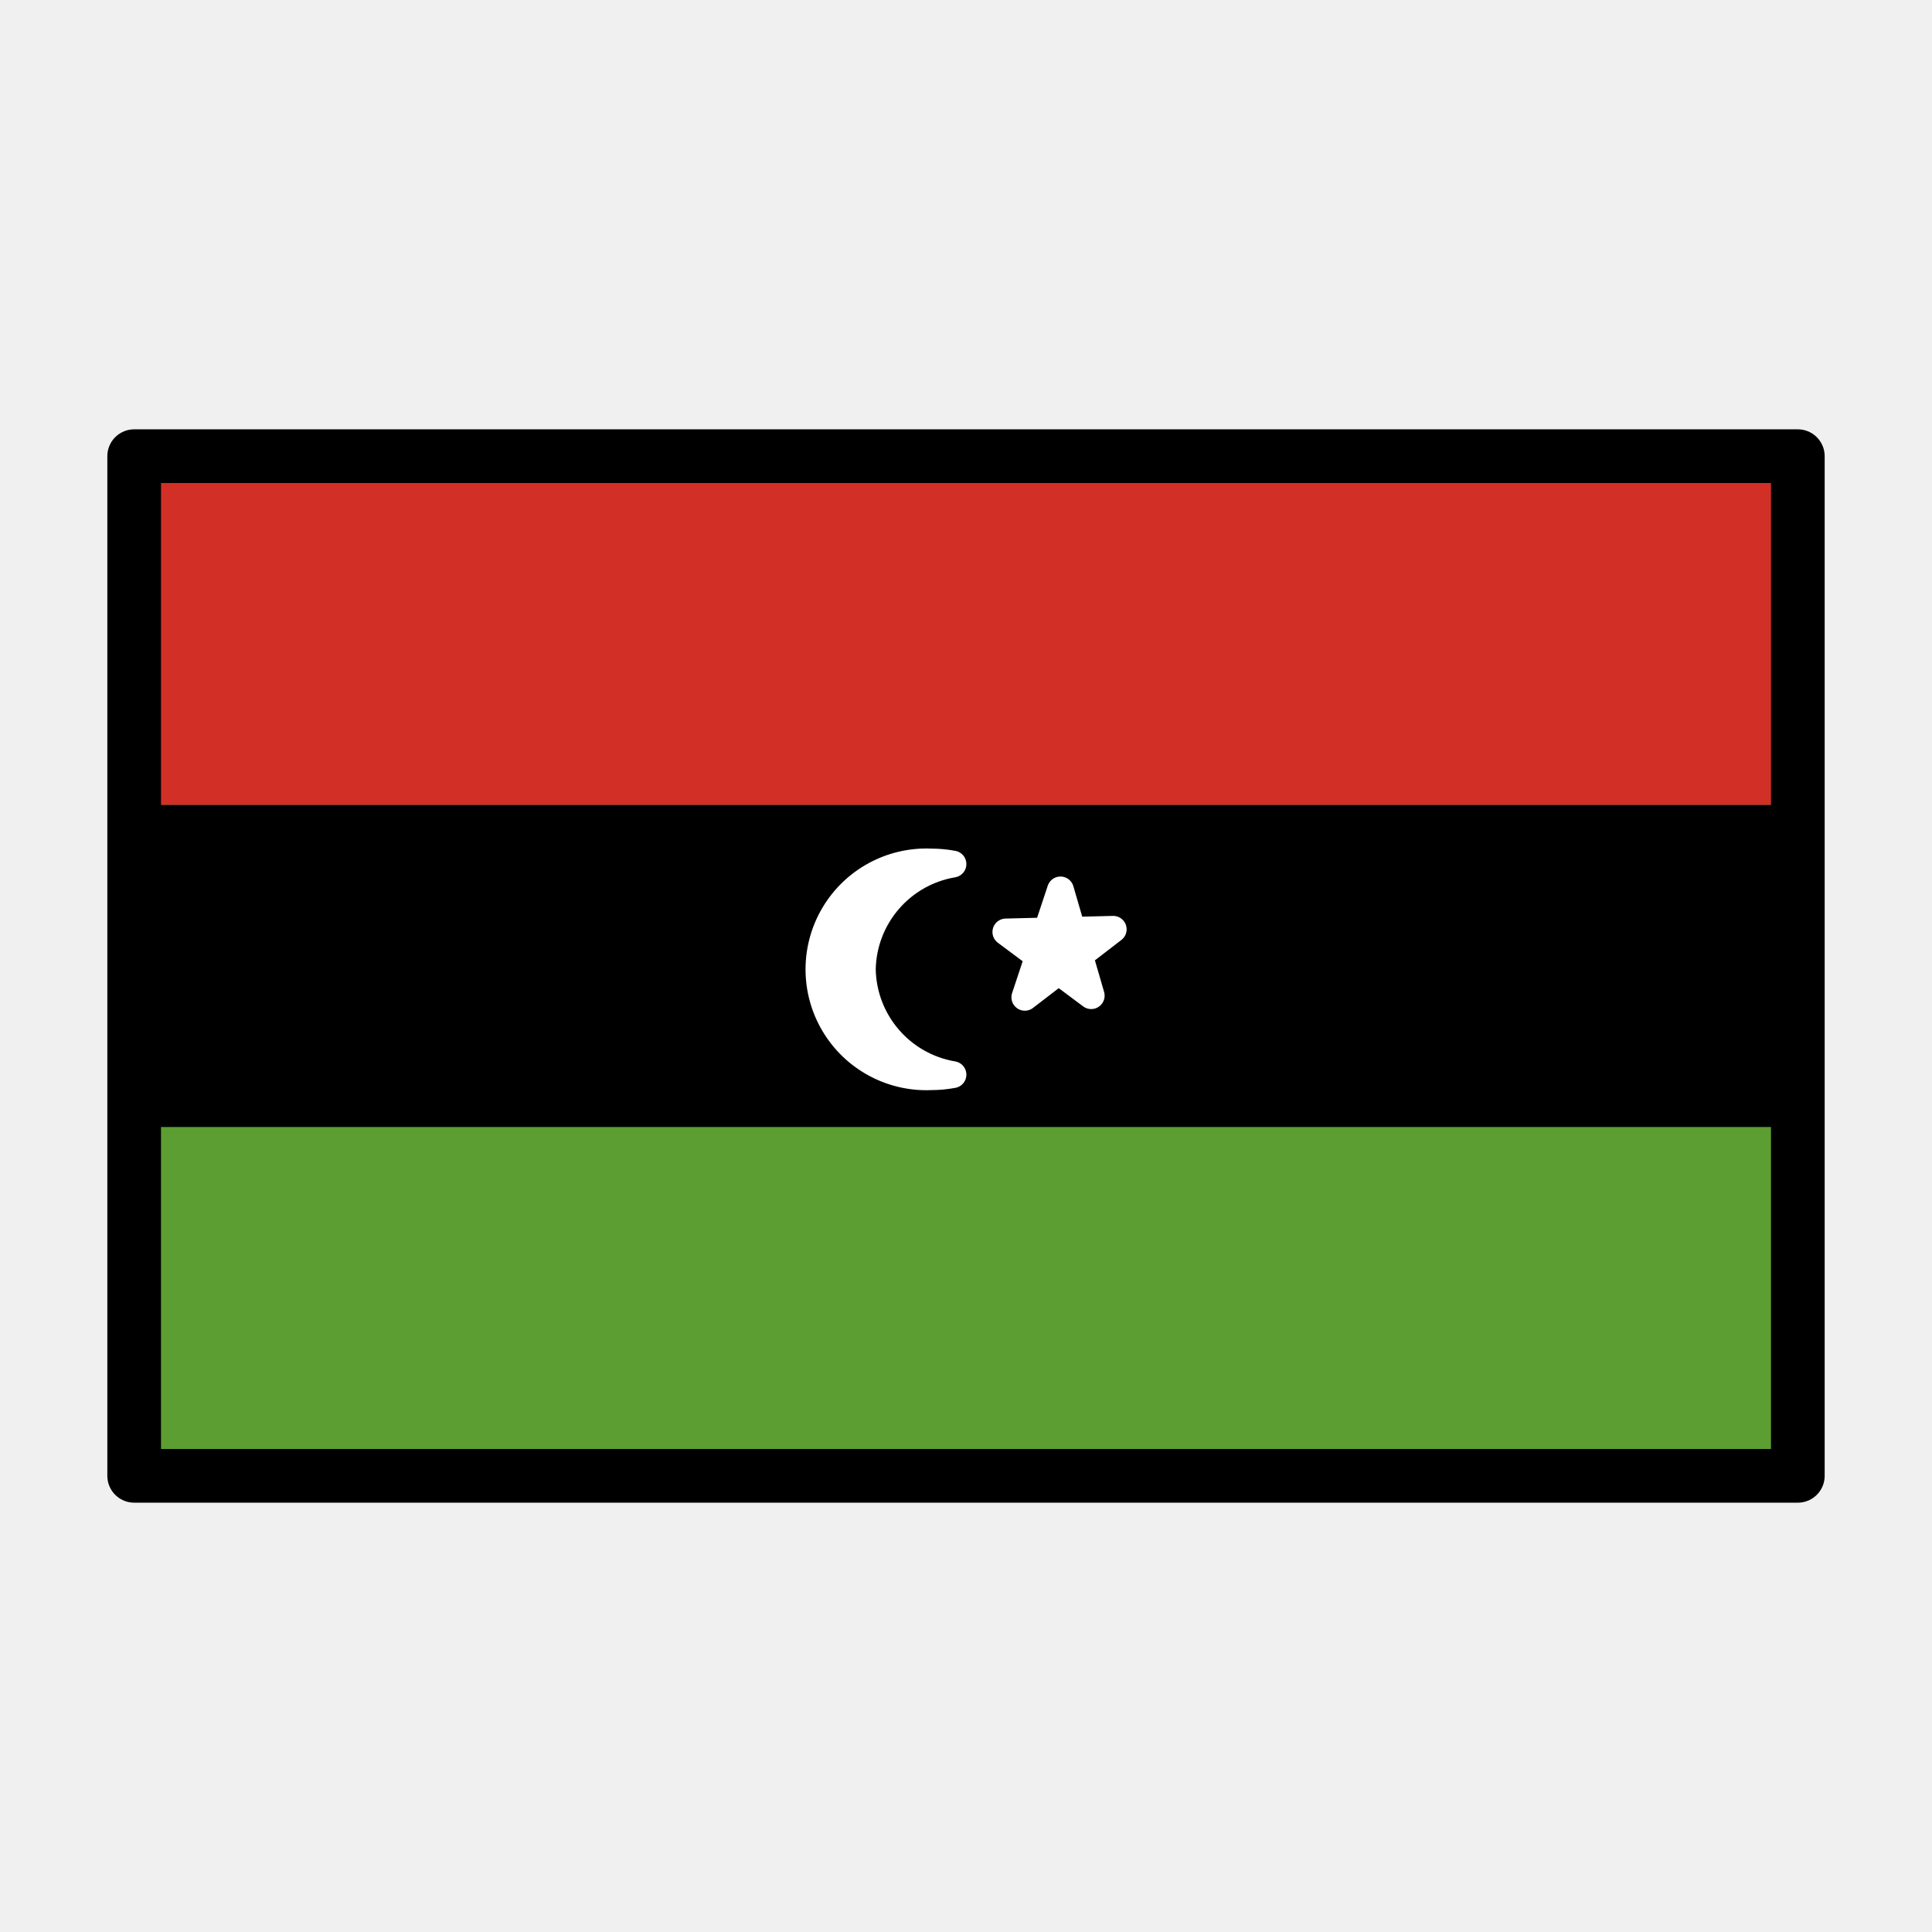
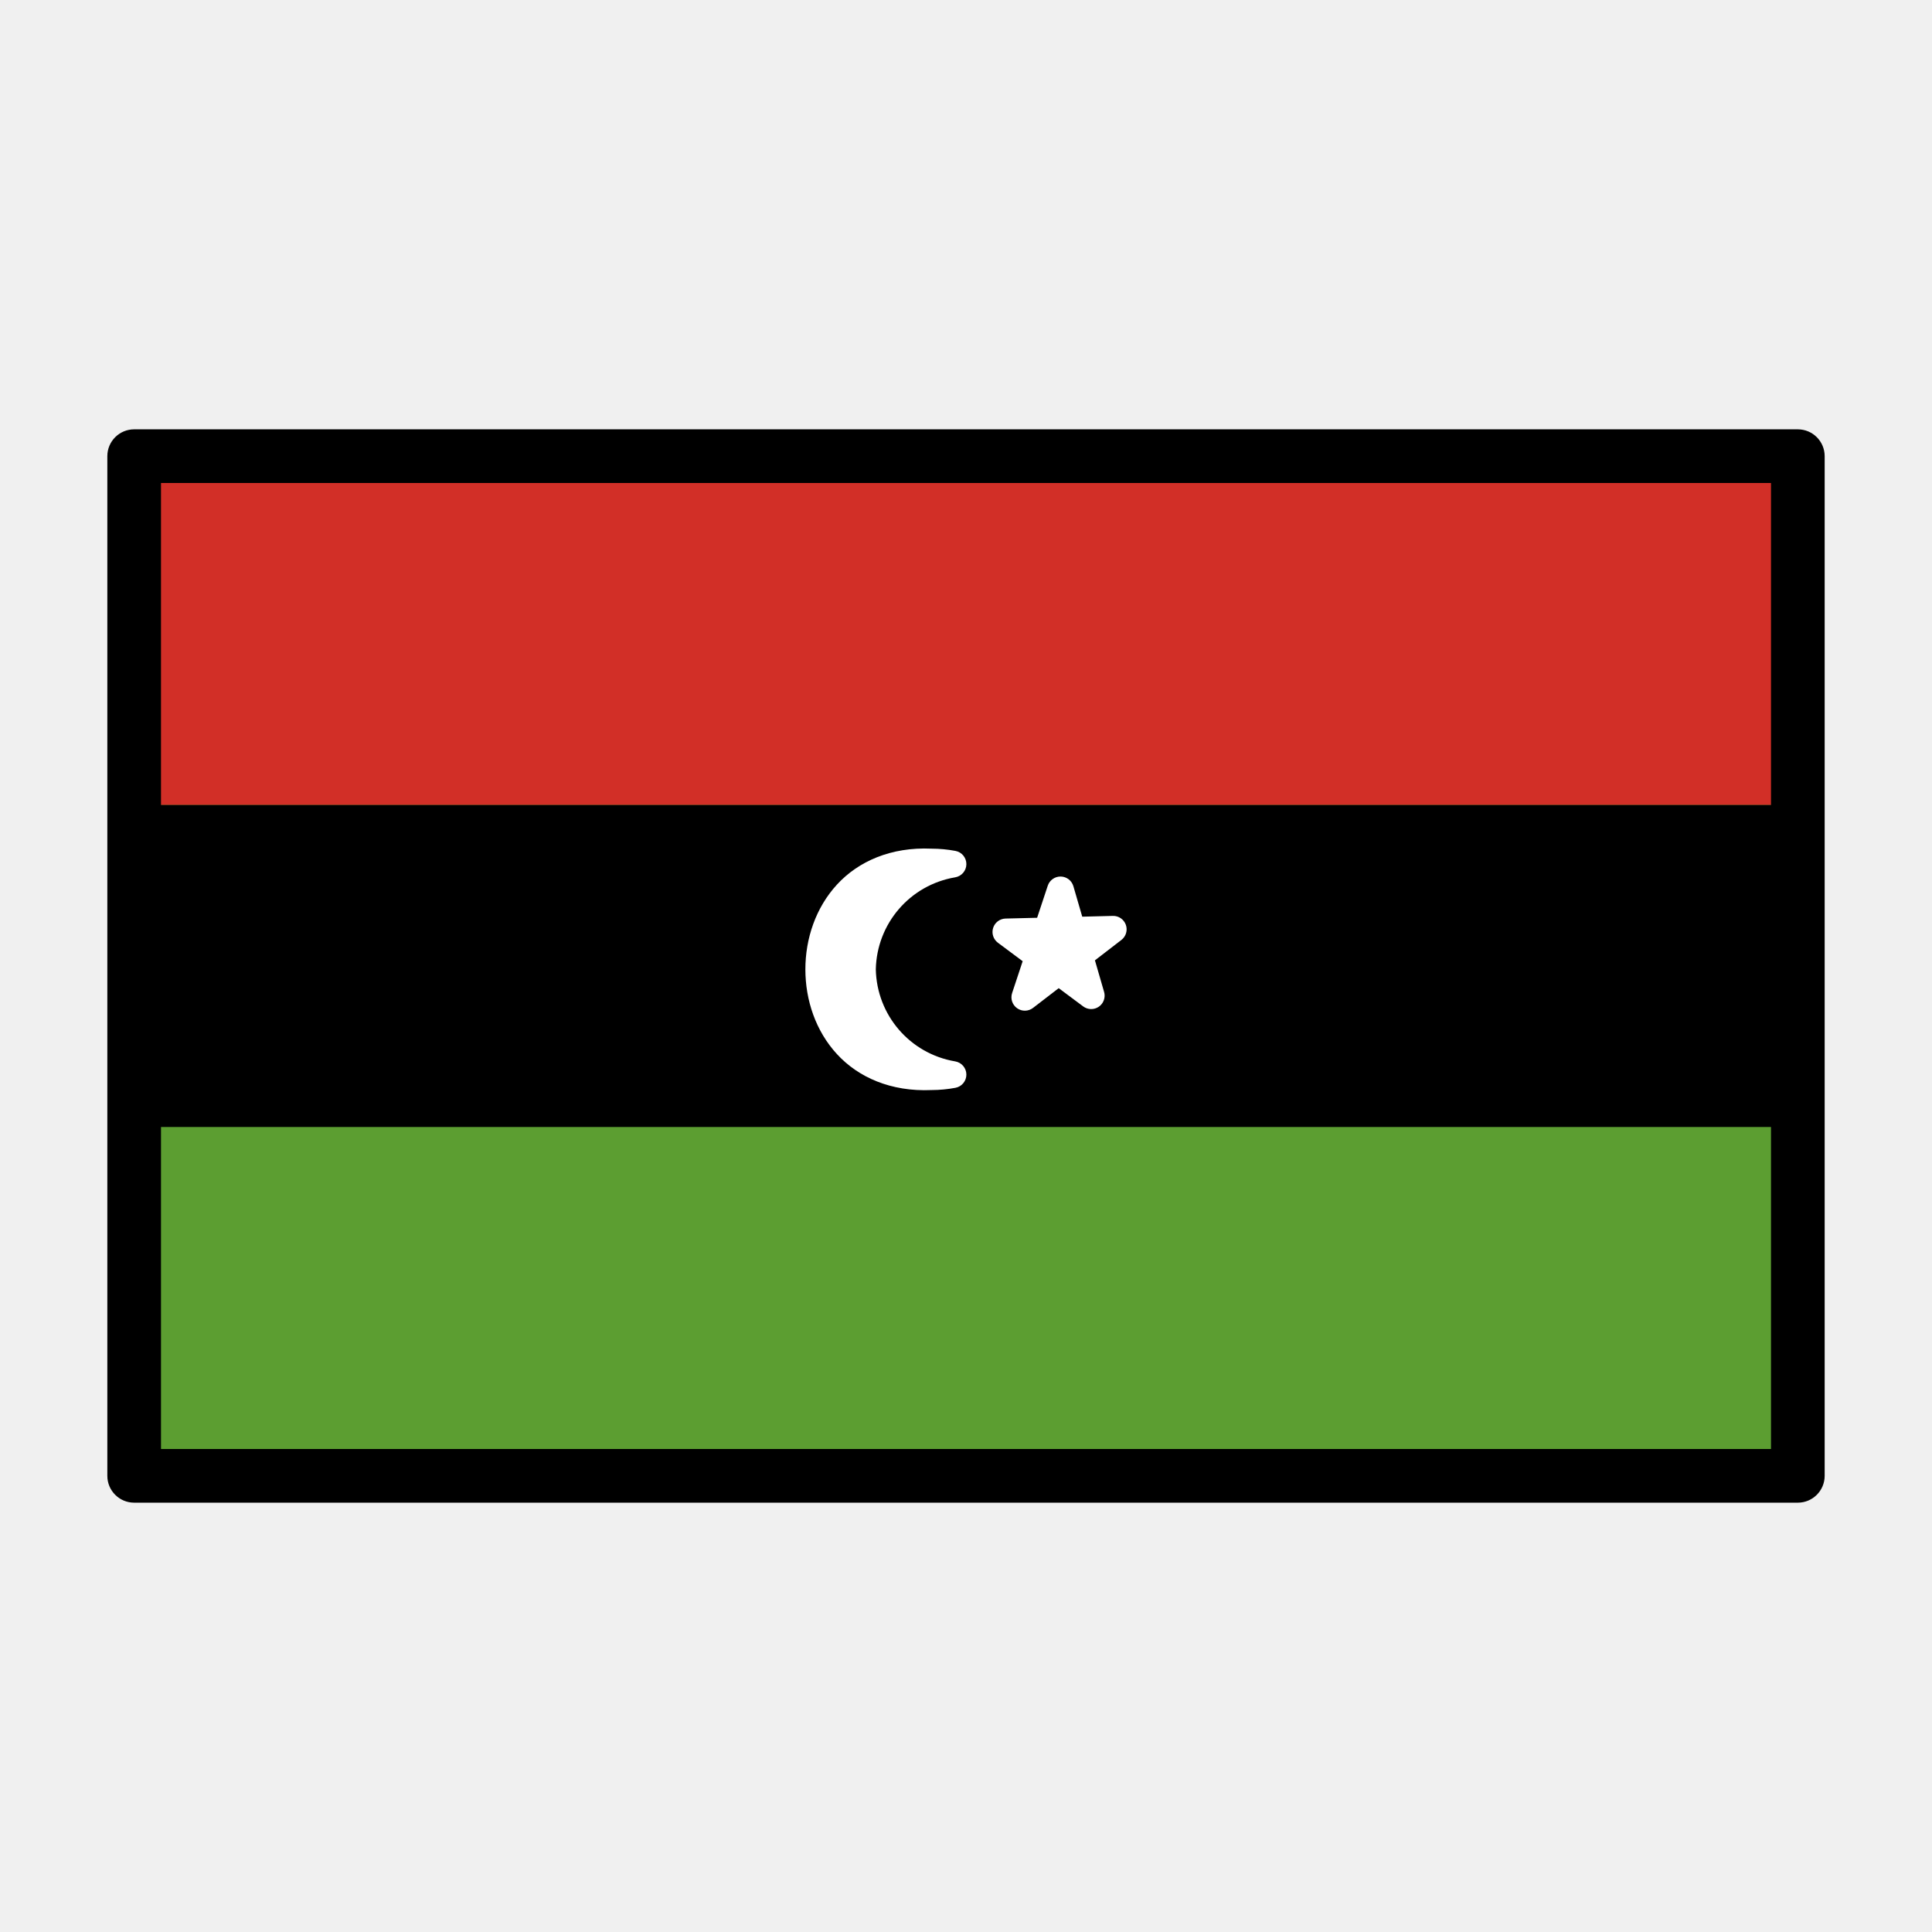
- <svg xmlns="http://www.w3.org/2000/svg" id="emoji" viewBox="0 0 72 72">
-   <g id="color">
-     <rect x="5" y="17" width="62" height="38" fill="#5c9e31" />
-     <rect x="5" y="17" width="62" height="13" fill="#d22f27" />
-     <rect x="5" y="30" width="62" height="12" />
-     <path fill="#fff" stroke="#fff" stroke-linecap="round" stroke-linejoin="round" d="M32.136,36.125a4.053,4.053,0,0,1,3.378-3.924,4.395,4.395,0,0,0-.811-.076,4.004,4.004,0,1,0,0,8,4.395,4.395,0,0,0,.811-.076A4.053,4.053,0,0,1,32.136,36.125Z" />
-     <polygon fill="#fff" stroke="#fff" stroke-linecap="round" stroke-linejoin="round" points="38.193 37.166 39.521 33.166 40.666 37.105 37.486 34.732 41.486 34.633 38.193 37.166" />
-   </g>
-   <g id="line">
-     <rect x="5" y="17" width="62" height="38" fill="none" stroke="#000" stroke-linecap="round" stroke-linejoin="round" stroke-width="2" />
-   </g>
+ <svg xmlns="http://www.w3.org/2000/svg" id="emoji" viewBox="0 0 72 72" version="1.1">
+   <defs id="defs2251" />
+   <path id="path2435" style="fill:#5c9e31" d="M 5,17 H 67 V 55 H 5 Z" />
+   <path id="path2438" style="fill:#d22f27" d="M 5,17 H 67 V 30 H 5 Z" />
+   <path id="path2441" d="M 5,30 H 67 V 42 H 5 Z" />
+   <path style="color:#000000;fill:#ffffff;stroke-linecap:round;stroke-linejoin:round;-inkscape-stroke:none" d="m 32.136,36.125 a 4.053,4.053 0 0 1 3.378,-3.924 4.395,4.395 0 0 0 -0.811,-0.076 4.004,4.004 0 1 0 0,8 4.395,4.395 0 0 0 0.811,-0.076 4.053,4.053 0 0 1 -3.378,-3.924 z" id="path2423" />
+   <path style="color:#000000;fill:#ffffff;stroke-linecap:round;stroke-linejoin:round;-inkscape-stroke:none" d="m 34.717,31.627 c -1.518,-0.068 -2.73,0.475 -3.523,1.336 -0.795,0.863 -1.18,2.017 -1.18,3.162 0,1.145 0.384,2.299 1.18,3.162 0.793,0.861 2.005,1.403 3.523,1.336 0.298,-0.001 0.597,-0.029 0.891,-0.084 a 0.5,0.5 0 0 0 -0.01,-0.984 C 33.912,39.27 32.675,37.833 32.639,36.125 c 0.036,-1.708 1.273,-3.145 2.959,-3.43 a 0.5,0.5 0 0 0 0.01,-0.984 c -0.293,-0.055 -0.592,-0.083 -0.891,-0.084 z m -1.512,1.215 c -0.924,0.823 -1.545,1.966 -1.568,3.273 a 0.5,0.5 0 0 0 0,0.02 c 0.023,1.308 0.644,2.451 1.568,3.273 C 32.691,39.23 32.257,38.966 31.928,38.609 31.326,37.957 31.014,37.045 31.014,36.125 c 0,-0.92 0.313,-1.832 0.914,-2.484 0.329,-0.357 0.764,-0.621 1.277,-0.799 z" id="path2420" />
+   <path style="color:#000000;fill:#ffffff;stroke-linecap:round;stroke-linejoin:round;-inkscape-stroke:none" d="m 40.666,37.105 -3.18,-2.373 4,-0.099 -3.293,2.533 1.328,-4 z" id="path2429" />
+   <path style="color:#000000;fill:#ffffff;stroke-linecap:round;stroke-linejoin:round;-inkscape-stroke:none" d="m 39.531,32.666 a 0.5,0.5 0 0 0 -0.484,0.342 l -0.396,1.195 -1.178,0.029 a 0.5,0.5 0 0 0 -0.285,0.9 l 0.924,0.689 -0.393,1.186 a 0.5,0.5 0 0 0 0.779,0.555 l 0.957,-0.736 0.912,0.68 a 0.5,0.5 0 0 0 0.779,-0.541 L 40.805,35.789 41.791,35.029 a 0.5,0.5 0 0 0 -0.318,-0.896 l -1.141,0.029 -0.33,-1.135 A 0.5,0.5 0 0 0 39.531,32.666 Z m 0.055,2.514 0.066,0.232 -0.207,0.16 -0.156,-0.117 0.09,-0.27 z" id="path2426" />
+   <path style="color:#000000;fill:#000000;stroke-linecap:round;stroke-linejoin:round;-inkscape-stroke:none" d="m 5,16 a 1,1 0 0 0 -1,1 v 38 a 1,1 0 0 0 1,1 h 62 a 1,1 0 0 0 1,-1 V 17 a 1,1 0 0 0 -1,-1 z m 1,2 H 66 V 54 H 6 Z" id="path2432" />
</svg>
